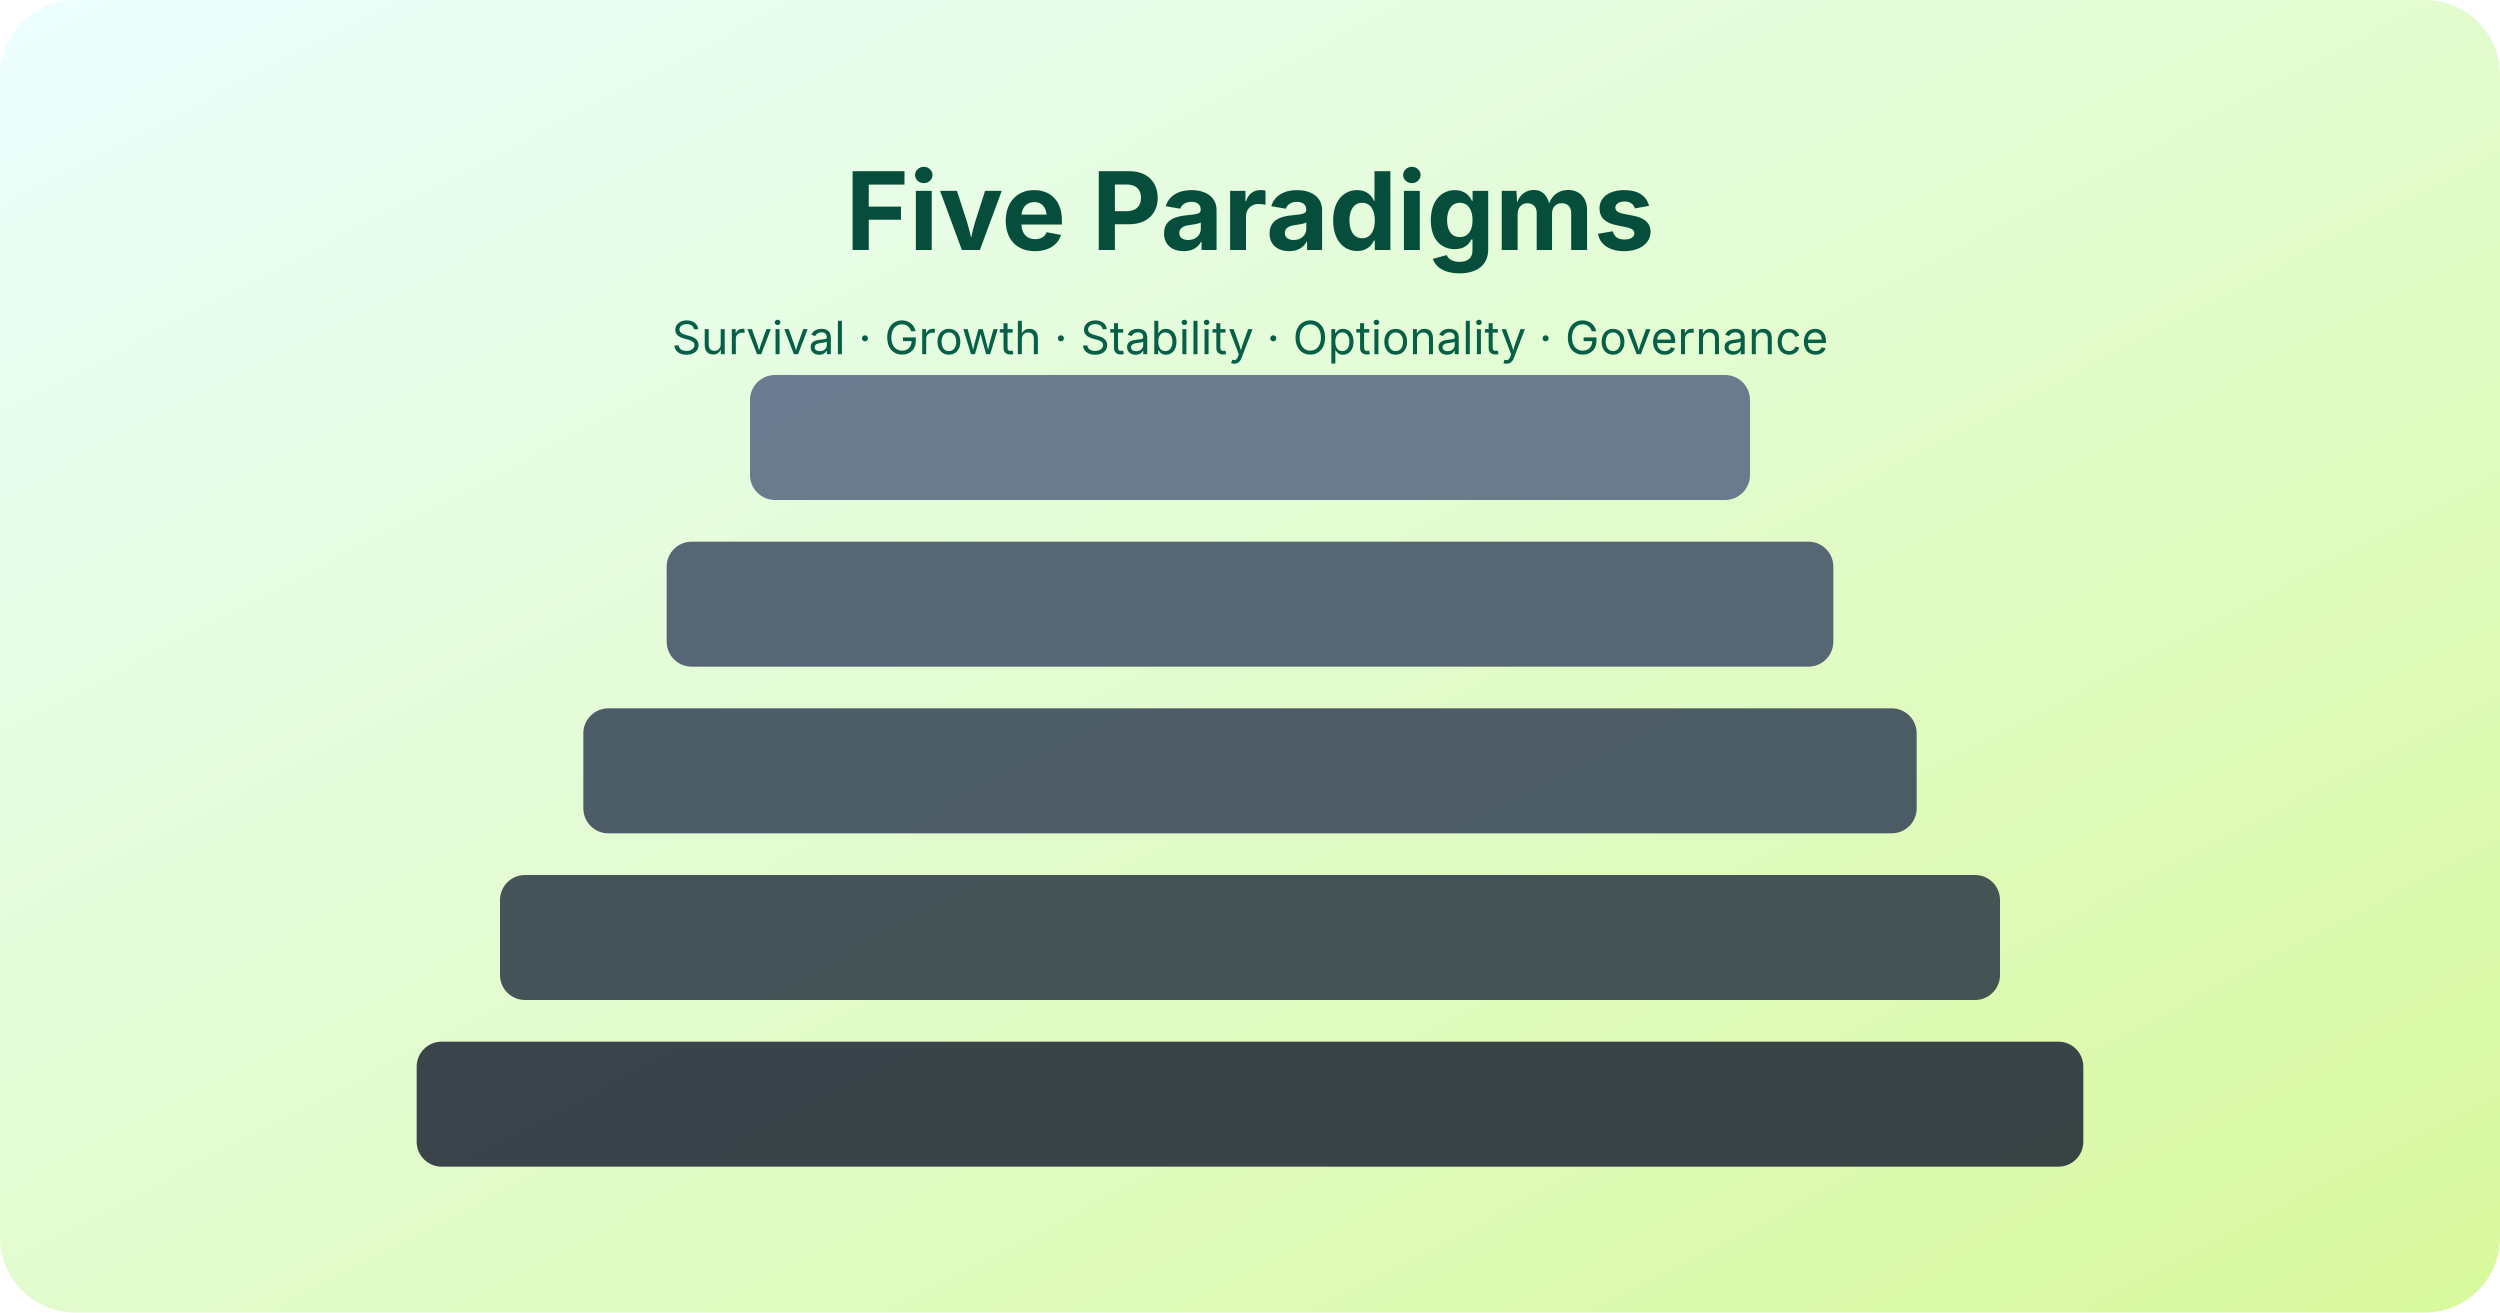
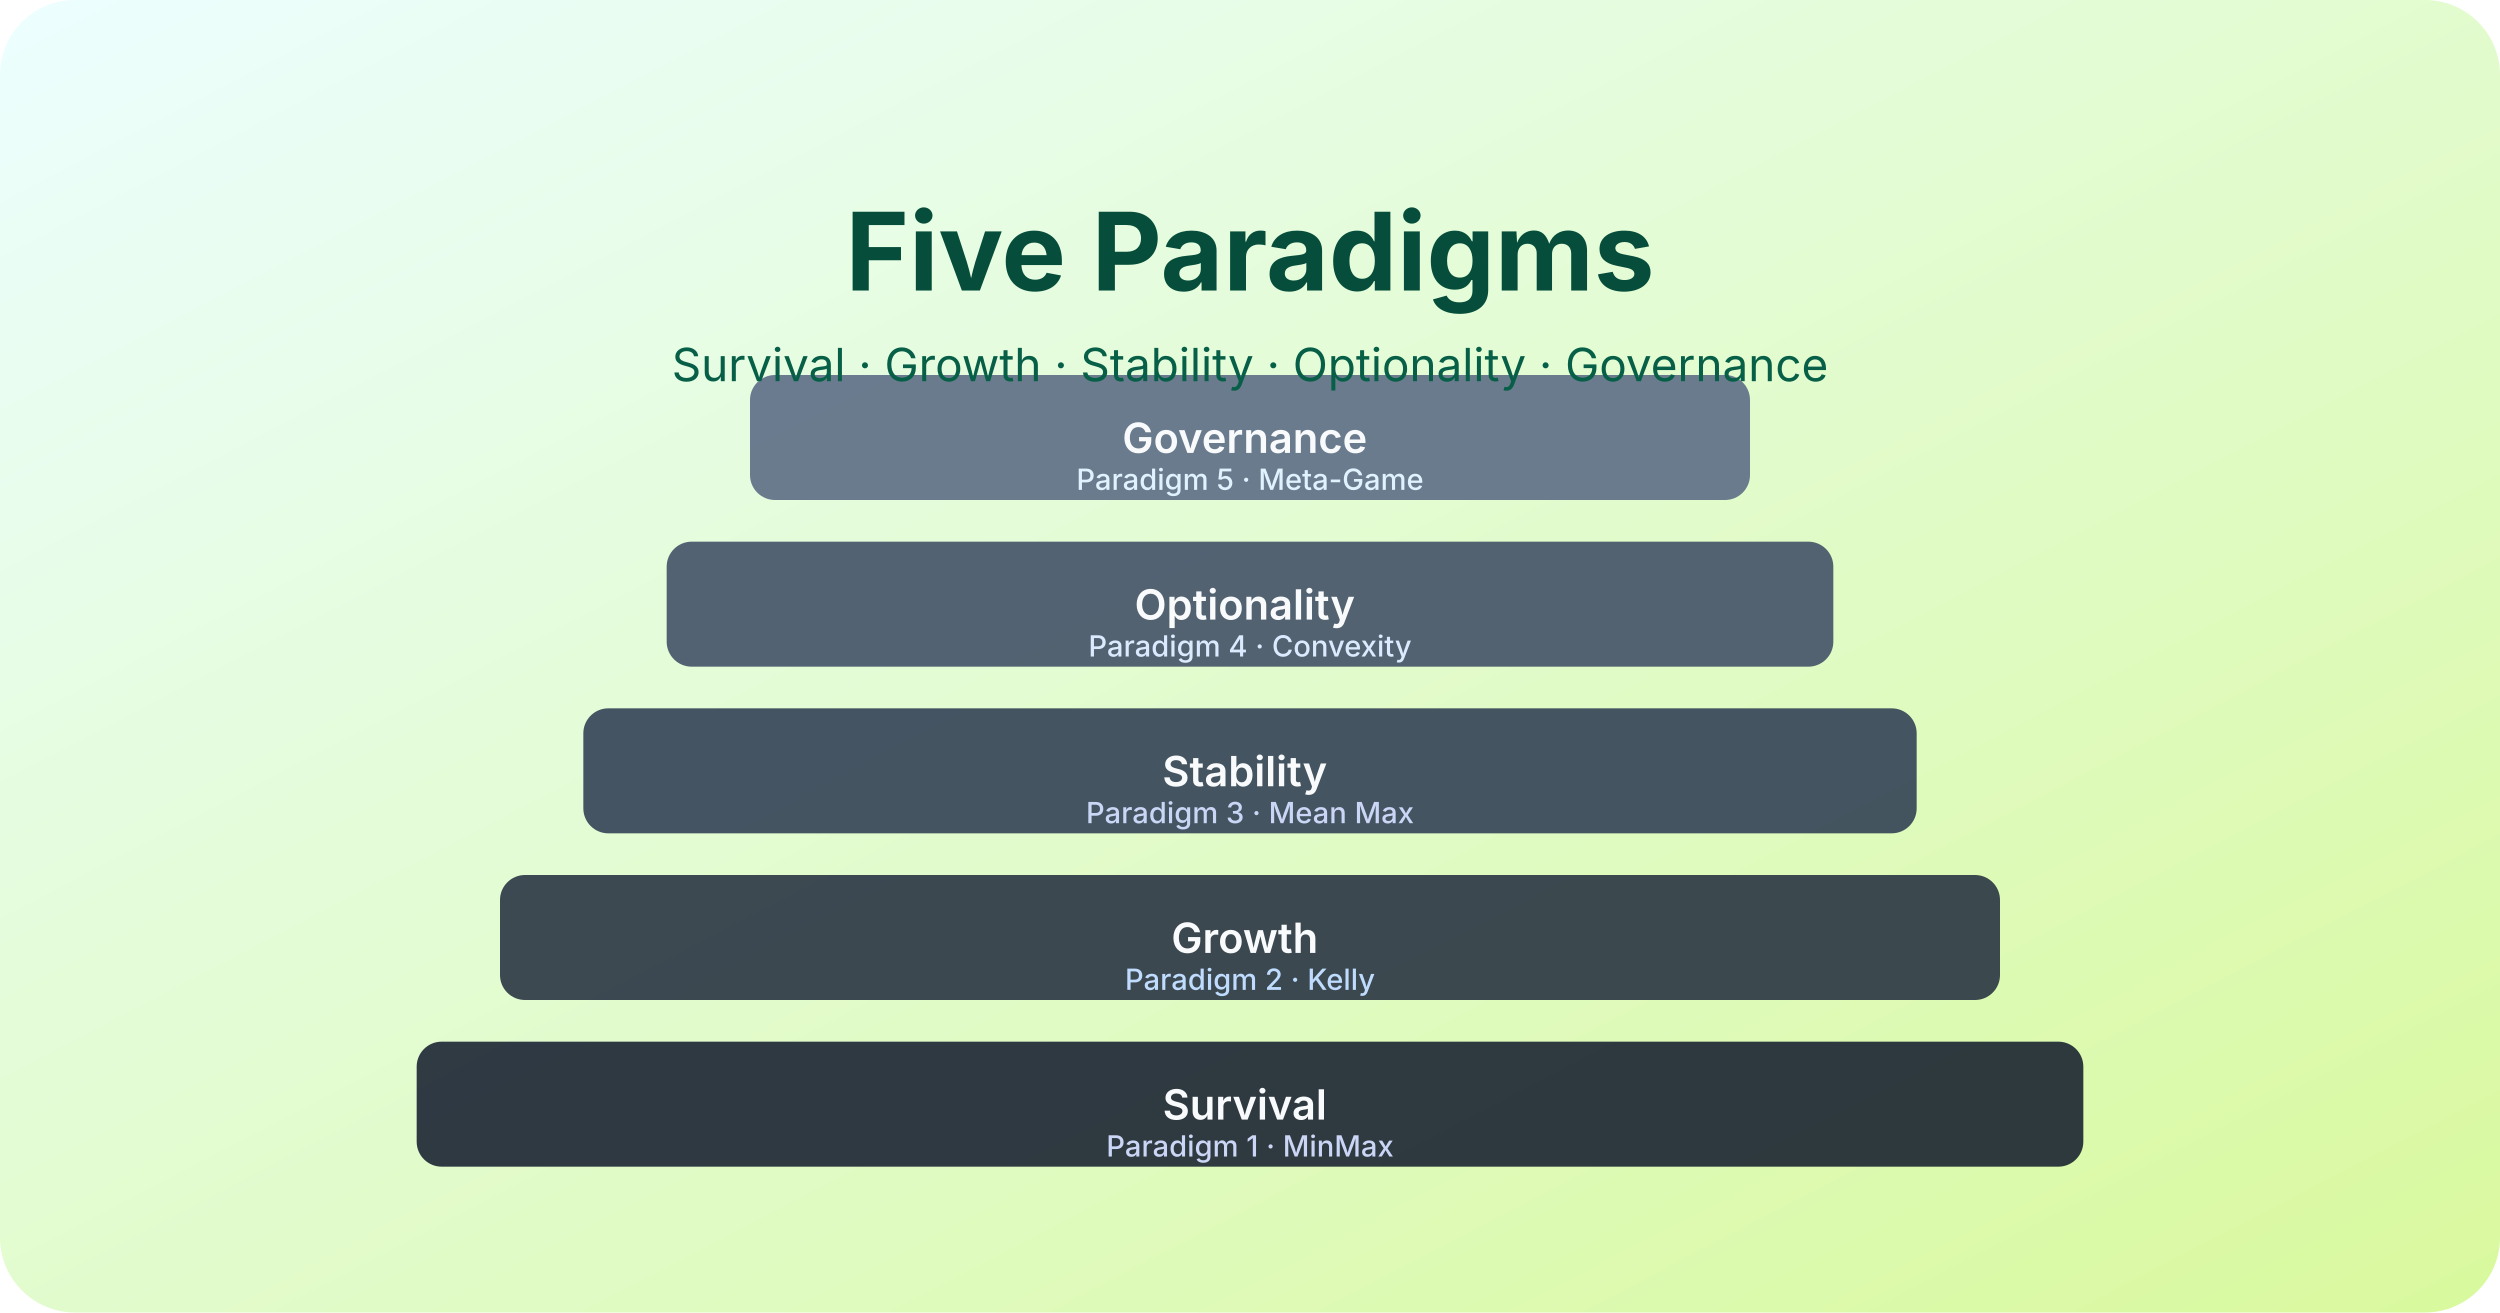
<svg xmlns="http://www.w3.org/2000/svg" width="1200" height="630" viewBox="0 0 1200 630" role="img" aria-labelledby="title desc">
  <defs>
    <linearGradient id="systemsGradient" x1="0%" y1="0%" x2="100%" y2="100%">
      <stop offset="0%" stop-color="#ecfeff" />
      <stop offset="100%" stop-color="#d9f99d" />
    </linearGradient>
  </defs>
  <rect width="1200" height="630" rx="36" fill="url(#systemsGradient)" />
-   <g transform="translate(200,140)">
-     <rect x="0" y="360" width="800" height="60" rx="12" fill="#0f172a" opacity="0.8" />
-     <rect x="40" y="280" width="720" height="60" rx="12" fill="#1e293b" opacity="0.8" />
-     <rect x="80" y="200" width="640" height="60" rx="12" fill="#334155" opacity="0.85" />
-     <rect x="120" y="120" width="560" height="60" rx="12" fill="#475569" opacity="0.9" />
-     <rect x="160" y="40" width="480" height="60" rx="12" fill="#64748b" opacity="0.95" />
+   <g transform="translate(200,140)" font-family="'Inter', 'Segoe UI', sans-serif" text-anchor="middle">
+     <g transform="translate(0,360)">
+       <rect x="0" y="0" width="800" height="60" rx="12" fill="#0f172a" opacity="0.85" />
+       <text x="400" y="30" font-size="20" font-weight="600" fill="#f8fafc" dominant-baseline="middle">
+         <tspan x="400" dy="0">Survival</tspan>
+         <tspan x="400" dy="20" font-size="14" font-weight="500" fill="#cbd5f5">Paradigm 1 · MinMax</tspan>
+       </text>
+     </g>
+     <g transform="translate(40,280)">
+       <rect x="0" y="0" width="720" height="60" rx="12" fill="#1e293b" opacity="0.85" />
+       <text x="360" y="30" font-size="20" font-weight="600" fill="#f8fafc" dominant-baseline="middle">
+         <tspan x="360" dy="0">Growth</tspan>
+         <tspan x="360" dy="20" font-size="14" font-weight="500" fill="#bfdbfe">Paradigm 2 · Kelly</tspan>
+       </text>
+     </g>
+     <g transform="translate(80,200)">
+       <rect x="0" y="0" width="640" height="60" rx="12" fill="#334155" opacity="0.9" />
+       <text x="320" y="30" font-size="20" font-weight="600" fill="#f8fafc" dominant-baseline="middle">
+         <tspan x="320" dy="0">Stability</tspan>
+         <tspan x="320" dy="20" font-size="14" font-weight="500" fill="#cbd5f5">Paradigm 3 · Mean Max</tspan>
+       </text>
+     </g>
+     <g transform="translate(120,120)">
+       <rect x="0" y="0" width="560" height="60" rx="12" fill="#475569" opacity="0.92" />
+       <text x="280" y="30" font-size="20" font-weight="600" fill="#f8fafc" dominant-baseline="middle">
+         <tspan x="280" dy="0">Optionality</tspan>
+         <tspan x="280" dy="20" font-size="14" font-weight="500" fill="#dbeafe">Paradigm 4 · Convexity</tspan>
+       </text>
+     </g>
+     <g transform="translate(160,40)">
+       <rect x="0" y="0" width="480" height="60" rx="12" fill="#64748b" opacity="0.95" />
+       <text x="240" y="30" font-size="20" font-weight="600" fill="#f8fafc" dominant-baseline="middle">
+         <tspan x="240" dy="0">Governance</tspan>
+         <tspan x="240" dy="20" font-size="14" font-weight="500" fill="#e0f2fe">Paradigm 5 · Meta-Game</tspan>
+       </text>
+     </g>
  </g>
-   <text x="600" y="120" text-anchor="middle" font-family="'Inter', 'Segoe UI', sans-serif" font-size="52" font-weight="700" fill="#064e3b">Five Paradigms</text>
-   <text x="600" y="170" text-anchor="middle" font-family="'Inter', 'Segoe UI', sans-serif" font-size="22" fill="#065f46">Survival · Growth · Stability · Optionality · Governance</text>
+   <text x="600" y="120" text-anchor="middle" font-family="'Inter', 'Segoe UI', sans-serif" font-size="52" font-weight="700" fill="#064e3b" dominant-baseline="middle">
+     <tspan x="600" dy="0">Five Paradigms</tspan>
+   </text>
+   <text x="600" y="175" text-anchor="middle" font-family="'Inter', 'Segoe UI', sans-serif" font-size="22" fill="#065f46" dominant-baseline="middle">
+     <tspan x="600" dy="0">Survival · Growth · Stability · Optionality · Governance</tspan>
+   </text>
</svg>
